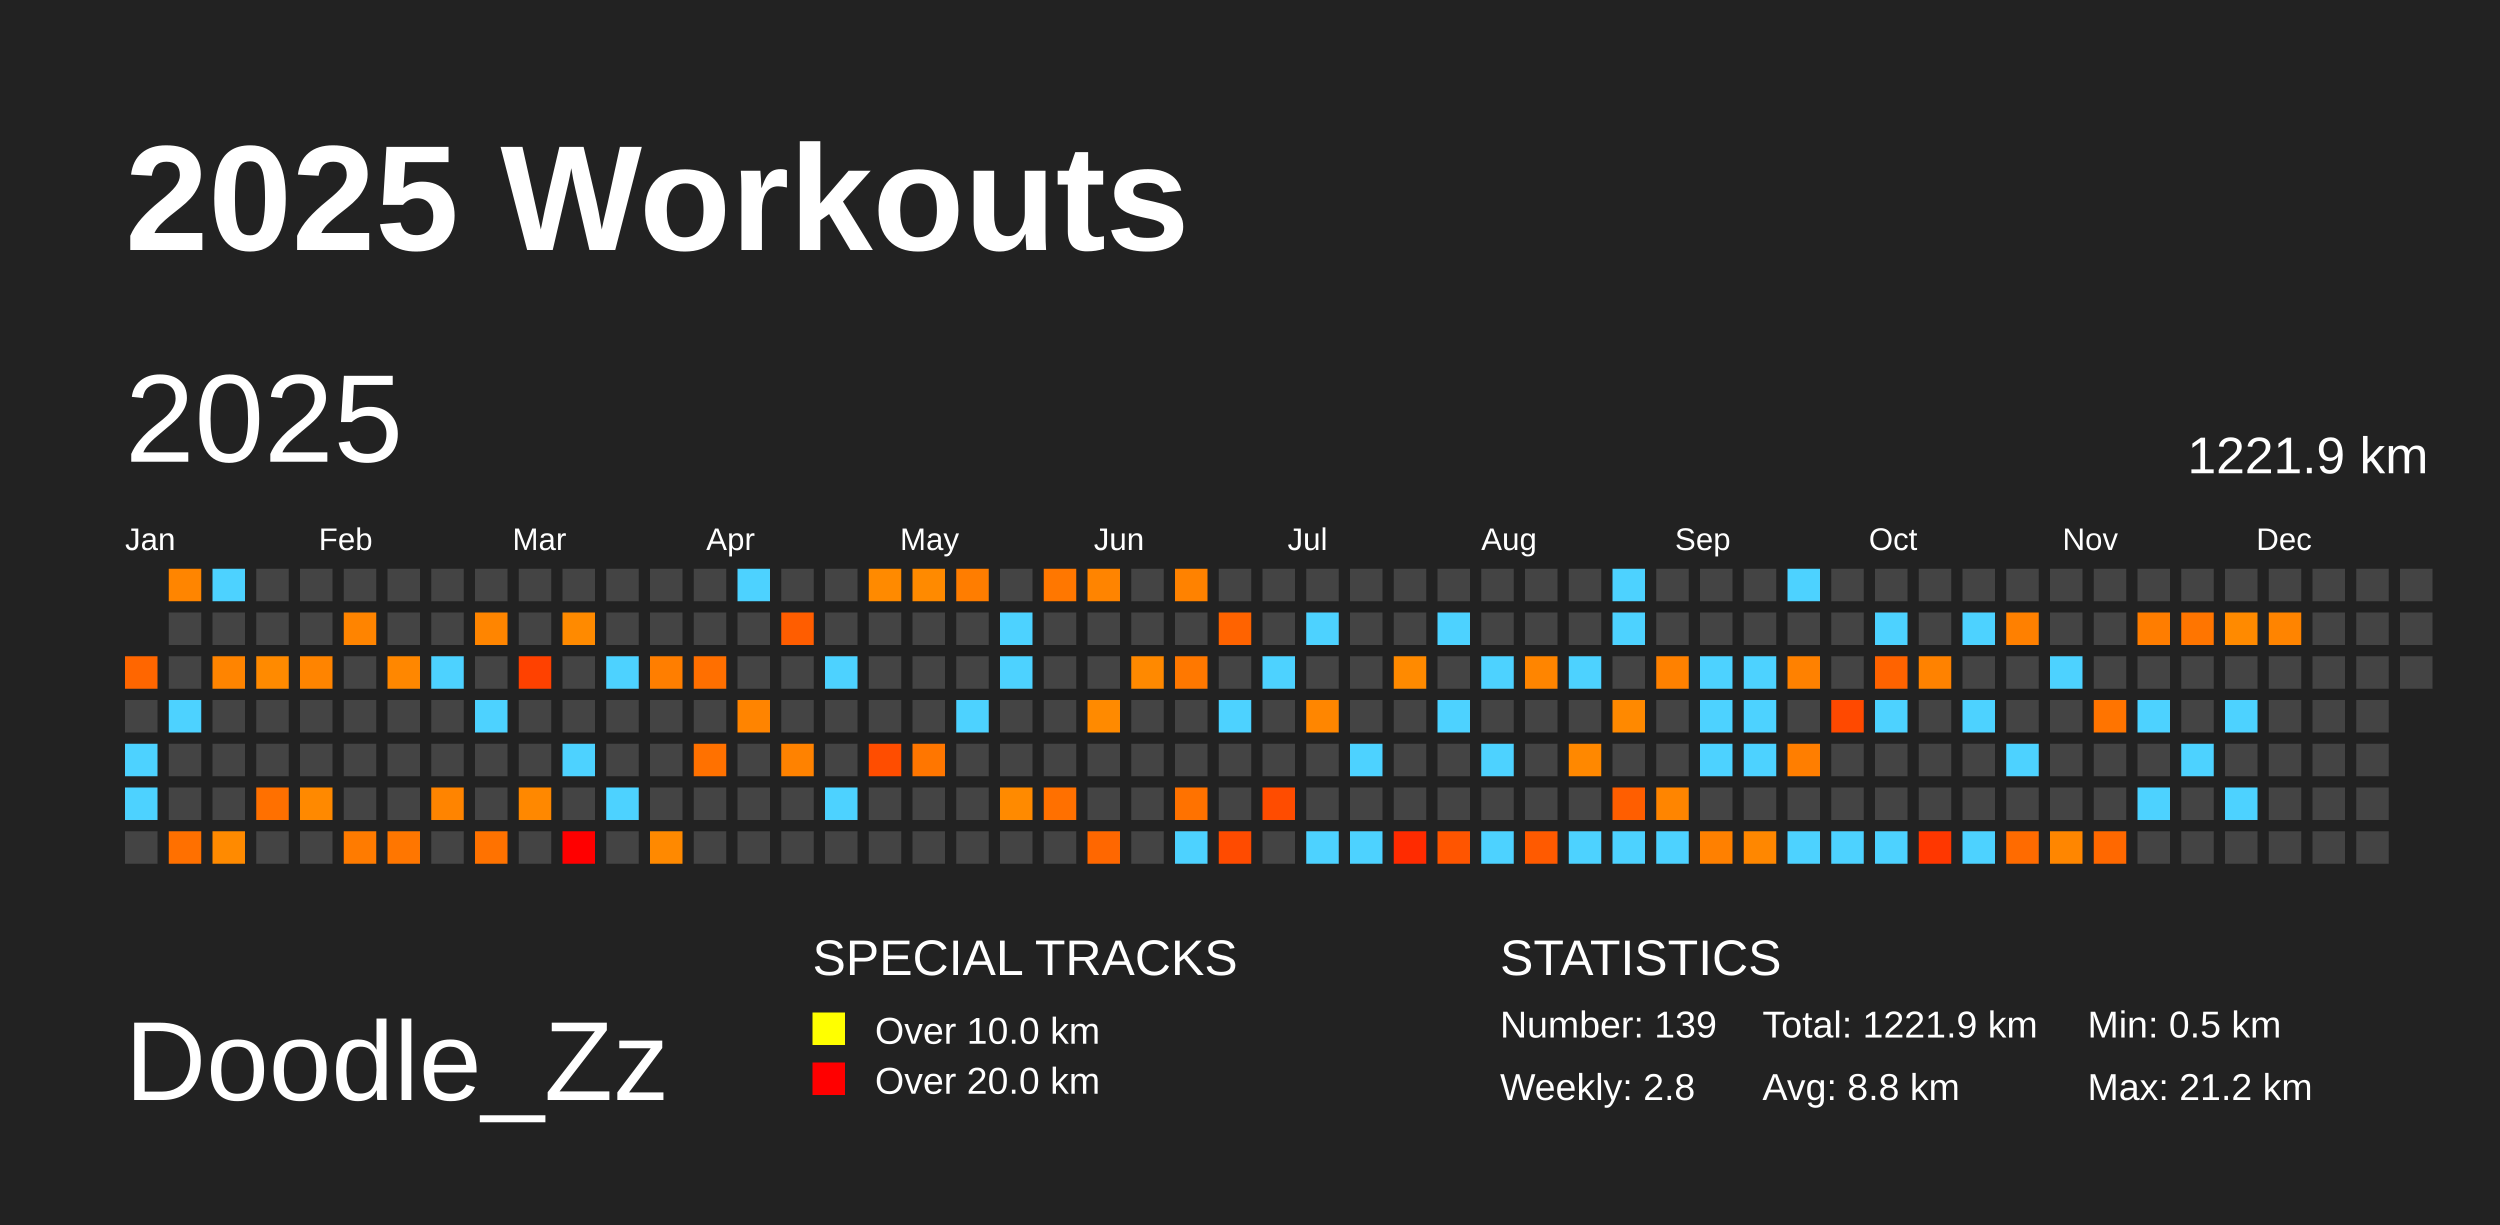
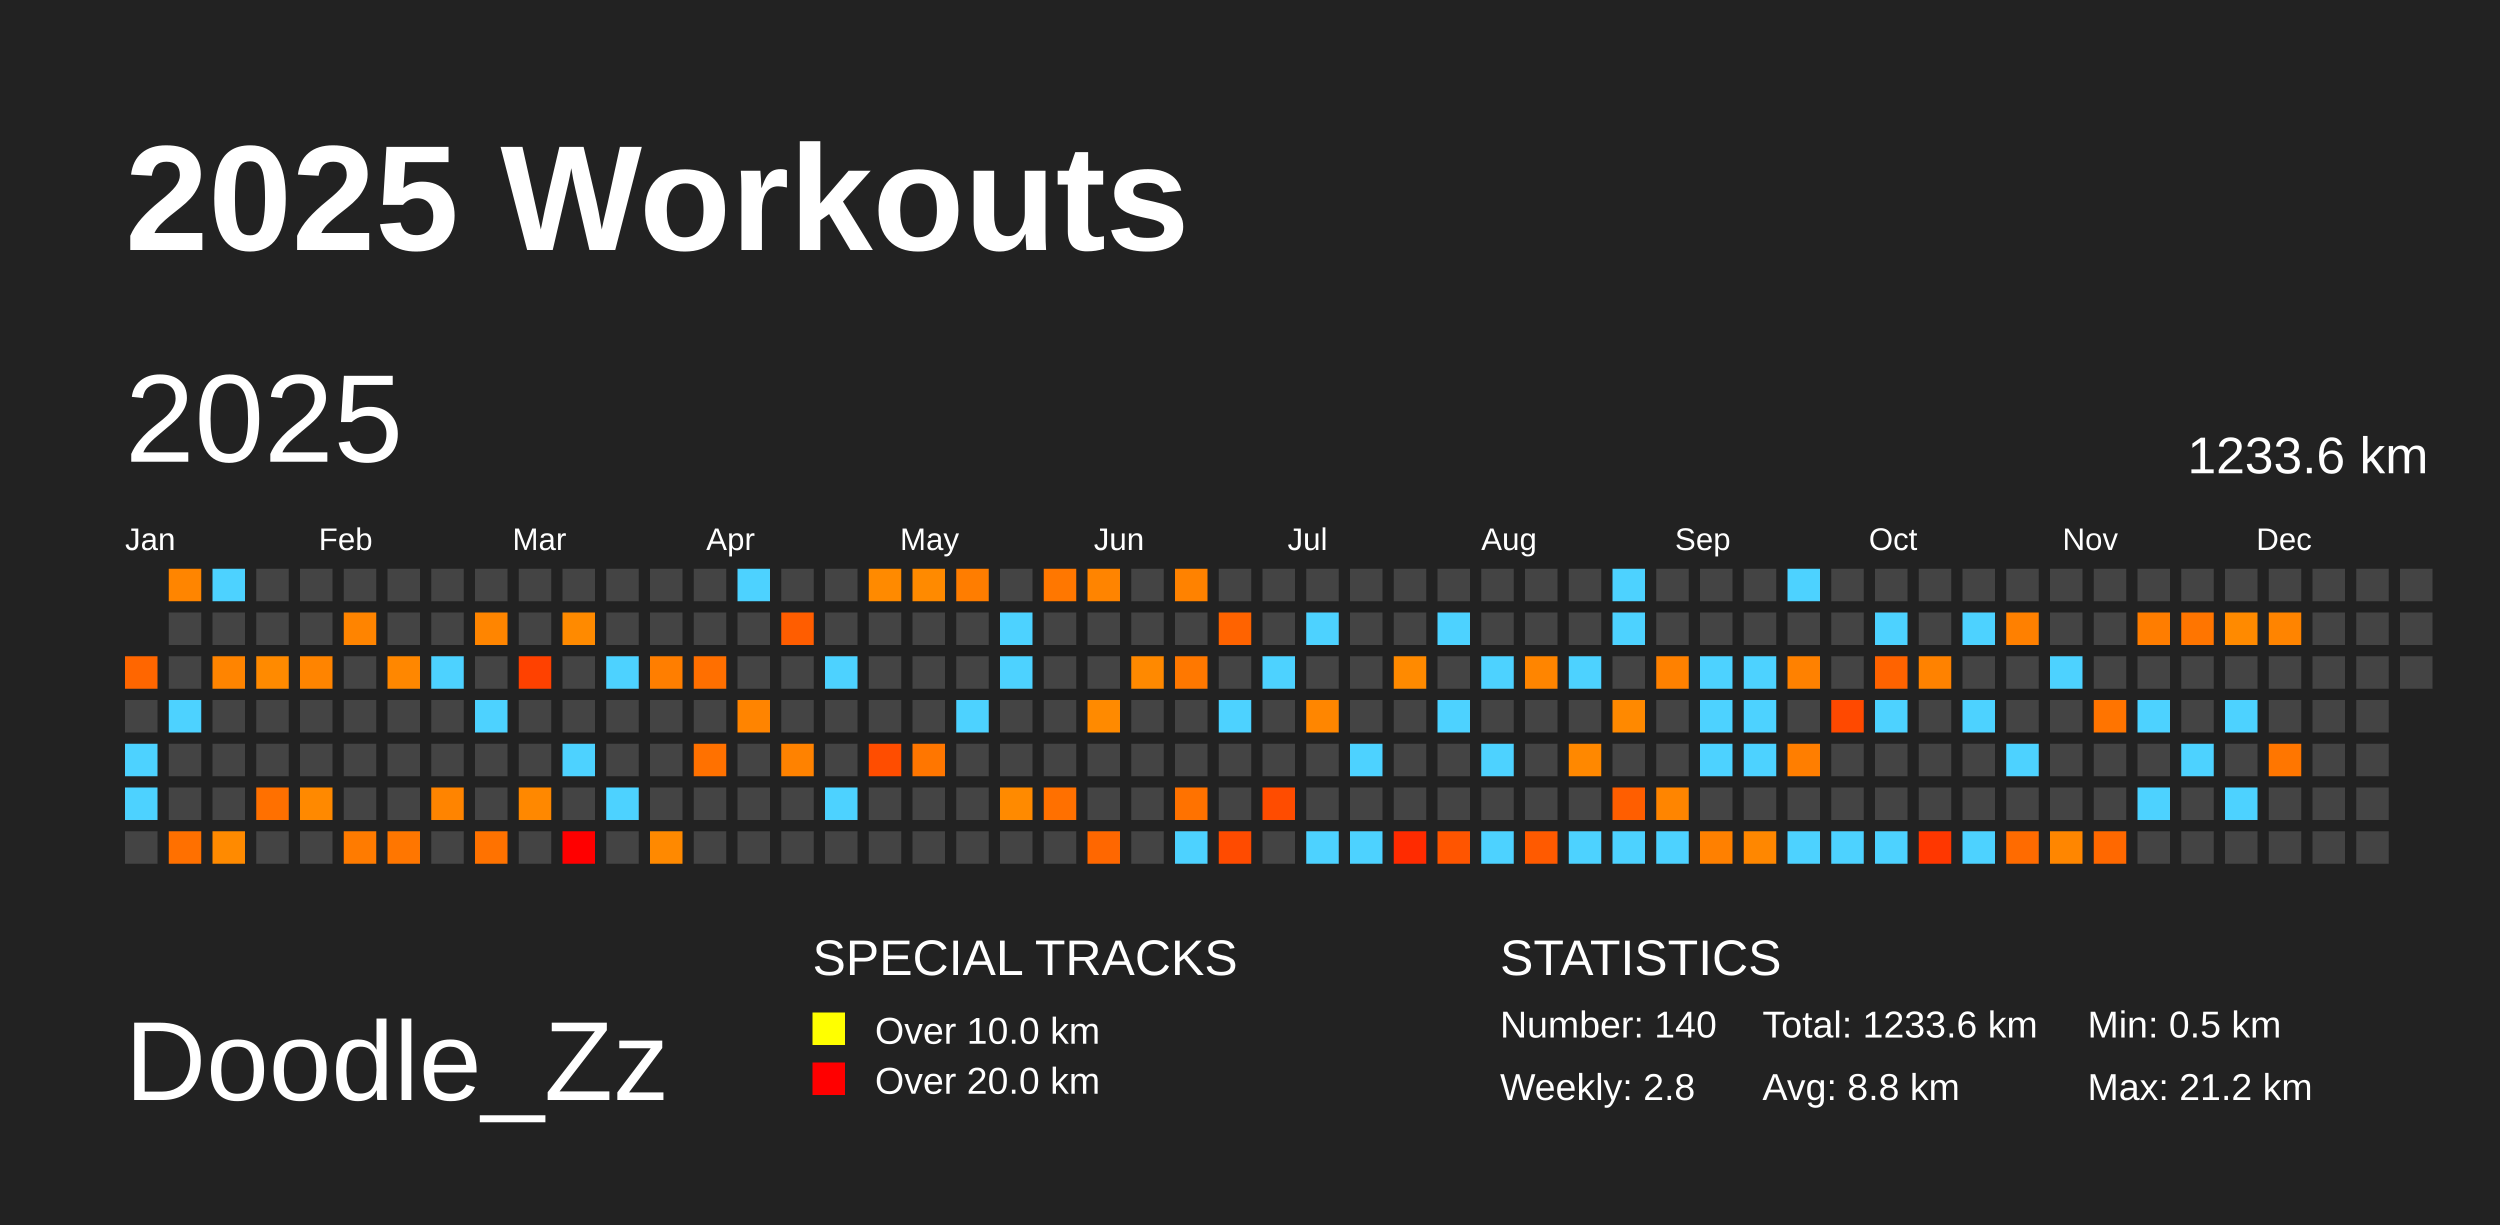
<svg xmlns="http://www.w3.org/2000/svg" baseProfile="full" height="98mm" version="1.1" viewBox="0,0,200,98" width="200mm">
  <defs />
  <rect fill="#222222" height="98" width="200" x="0" y="0" />
  <text fill="#FFFFFF" style="font-size:12px; font-family:Arial; font-weight:bold;" x="10" y="20">2025 Workouts</text>
  <text fill="#FFFFFF" style="font-size:9px; font-family:Arial" x="10" y="88">Doodle_Zz</text>
  <text fill="#FFFFFF" style="font-size:4px; font-family:Arial" x="65" y="78">SPECIAL TRACKS</text>
  <rect fill="yellow" height="2.6" width="2.6" x="65" y="81" />
  <text fill="#FFFFFF" style="font-size:3px; font-family:Arial" x="70" y="83.5">Over 10.0 km</text>
  <rect fill="red" height="2.6" width="2.6" x="65" y="85" />
  <text fill="#FFFFFF" style="font-size:3px; font-family:Arial" x="70" y="87.5">Over 20.0 km</text>
  <text fill="#FFFFFF" style="font-size:4px; font-family:Arial" x="120" y="78">STATISTICS</text>
-   <text fill="#FFFFFF" style="font-size:3px; font-family:Arial" x="120" y="83">Number: 139</text>
+   <text fill="#FFFFFF" style="font-size:3px; font-family:Arial" x="120" y="83">Number: 140</text>
  <text fill="#FFFFFF" style="font-size:3px; font-family:Arial" x="120" y="88">Weekly: 2.8</text>
-   <text fill="#FFFFFF" style="font-size:3px; font-family:Arial" x="141" y="83">Total: 1221.9 km</text>
+   <text fill="#FFFFFF" style="font-size:3px; font-family:Arial" x="141" y="83">Total: 1233.6 km</text>
  <text fill="#FFFFFF" style="font-size:3px; font-family:Arial" x="141" y="88">Avg: 8.8 km</text>
  <text fill="#FFFFFF" style="font-size:3px; font-family:Arial" x="167" y="83">Min: 0.5 km</text>
  <text fill="#FFFFFF" style="font-size:3px; font-family:Arial" x="167" y="88">Max: 21.2 km</text>
  <text dominant-baseline="hanging" fill="#FFFFFF" style="font-size:10.0px; font-family:Arial;" x="10" y="30">2025</text>
-   <text dominant-baseline="hanging" fill="#FFFFFF" style="font-size:4.125px; font-family:Arial;" x="175" y="35">1221.9 km</text>
+   <text dominant-baseline="hanging" fill="#FFFFFF" style="font-size:4.125px; font-family:Arial;" x="175" y="35">1233.6 km</text>
  <text fill="#FFFFFF" style="font-size:2.5px; font-family:Arial" x="10.0" y="44">Jan</text>
  <text fill="#FFFFFF" style="font-size:2.5px; font-family:Arial" x="25.5" y="44">Feb</text>
  <text fill="#FFFFFF" style="font-size:2.5px; font-family:Arial" x="41.0" y="44">Mar</text>
  <text fill="#FFFFFF" style="font-size:2.5px; font-family:Arial" x="56.5" y="44">Apr</text>
  <text fill="#FFFFFF" style="font-size:2.5px; font-family:Arial" x="72.0" y="44">May</text>
  <text fill="#FFFFFF" style="font-size:2.5px; font-family:Arial" x="87.5" y="44">Jun</text>
  <text fill="#FFFFFF" style="font-size:2.5px; font-family:Arial" x="103.0" y="44">Jul</text>
  <text fill="#FFFFFF" style="font-size:2.5px; font-family:Arial" x="118.5" y="44">Aug</text>
  <text fill="#FFFFFF" style="font-size:2.5px; font-family:Arial" x="134.0" y="44">Sep</text>
  <text fill="#FFFFFF" style="font-size:2.5px; font-family:Arial" x="149.5" y="44">Oct</text>
  <text fill="#FFFFFF" style="font-size:2.5px; font-family:Arial" x="165.0" y="44">Nov</text>
  <text fill="#FFFFFF" style="font-size:2.5px; font-family:Arial" x="180.5" y="44">Dec</text>
  <rect fill="#ff6600" height="2.6" width="2.6" x="10.0" y="52.5" />
  <rect fill="#444444" height="2.6" width="2.6" x="10.0" y="56.0" />
  <rect fill="#4dd2ff" height="2.6" width="2.6" x="10.0" y="59.5" />
  <rect fill="#4dd2ff" height="2.6" width="2.6" x="10.0" y="63.0" />
  <rect fill="#444444" height="2.6" width="2.6" x="10.0" y="66.5" />
  <rect fill="#ff8500" height="2.6" width="2.6" x="13.5" y="45.5" />
  <rect fill="#444444" height="2.6" width="2.6" x="13.5" y="49.0" />
  <rect fill="#444444" height="2.6" width="2.6" x="13.5" y="52.5" />
  <rect fill="#4dd2ff" height="2.6" width="2.6" x="13.5" y="56.0" />
  <rect fill="#444444" height="2.6" width="2.6" x="13.5" y="59.5" />
  <rect fill="#444444" height="2.6" width="2.6" x="13.5" y="63.0" />
  <rect fill="#ff7000" height="2.6" width="2.6" x="13.5" y="66.5" />
  <rect fill="#4dd2ff" height="2.6" width="2.6" x="17.0" y="45.5" />
  <rect fill="#444444" height="2.6" width="2.6" x="17.0" y="49.0" />
  <rect fill="#ff8400" height="2.6" width="2.6" x="17.0" y="52.5" />
  <rect fill="#444444" height="2.6" width="2.6" x="17.0" y="56.0" />
  <rect fill="#444444" height="2.6" width="2.6" x="17.0" y="59.5" />
  <rect fill="#444444" height="2.6" width="2.6" x="17.0" y="63.0" />
  <rect fill="#ff8a00" height="2.6" width="2.6" x="17.0" y="66.5" />
  <rect fill="#444444" height="2.6" width="2.6" x="20.5" y="45.5" />
  <rect fill="#444444" height="2.6" width="2.6" x="20.5" y="49.0" />
  <rect fill="#ff8a00" height="2.6" width="2.6" x="20.5" y="52.5" />
  <rect fill="#444444" height="2.6" width="2.6" x="20.5" y="56.0" />
  <rect fill="#444444" height="2.6" width="2.6" x="20.5" y="59.5" />
  <rect fill="#ff7000" height="2.6" width="2.6" x="20.5" y="63.0" />
  <rect fill="#444444" height="2.6" width="2.6" x="20.5" y="66.5" />
  <rect fill="#444444" height="2.6" width="2.6" x="24.0" y="45.5" />
  <rect fill="#444444" height="2.6" width="2.6" x="24.0" y="49.0" />
  <rect fill="#ff8400" height="2.6" width="2.6" x="24.0" y="52.5" />
  <rect fill="#444444" height="2.6" width="2.6" x="24.0" y="56.0" />
  <rect fill="#444444" height="2.6" width="2.6" x="24.0" y="59.5" />
  <rect fill="#ff8900" height="2.6" width="2.6" x="24.0" y="63.0" />
  <rect fill="#444444" height="2.6" width="2.6" x="24.0" y="66.5" />
  <rect fill="#444444" height="2.6" width="2.6" x="27.5" y="45.5" />
  <rect fill="#ff8400" height="2.6" width="2.6" x="27.5" y="49.0" />
  <rect fill="#444444" height="2.6" width="2.6" x="27.5" y="52.5" />
  <rect fill="#444444" height="2.6" width="2.6" x="27.5" y="56.0" />
  <rect fill="#444444" height="2.6" width="2.6" x="27.5" y="59.5" />
  <rect fill="#444444" height="2.6" width="2.6" x="27.5" y="63.0" />
  <rect fill="#ff7b00" height="2.6" width="2.6" x="27.5" y="66.5" />
  <rect fill="#444444" height="2.6" width="2.6" x="31.0" y="45.5" />
  <rect fill="#444444" height="2.6" width="2.6" x="31.0" y="49.0" />
  <rect fill="#ff8700" height="2.6" width="2.6" x="31.0" y="52.5" />
  <rect fill="#444444" height="2.6" width="2.6" x="31.0" y="56.0" />
  <rect fill="#444444" height="2.6" width="2.6" x="31.0" y="59.5" />
  <rect fill="#444444" height="2.6" width="2.6" x="31.0" y="63.0" />
  <rect fill="#ff7600" height="2.6" width="2.6" x="31.0" y="66.5" />
  <rect fill="#444444" height="2.6" width="2.6" x="34.5" y="45.5" />
  <rect fill="#444444" height="2.6" width="2.6" x="34.5" y="49.0" />
  <rect fill="#4dd2ff" height="2.6" width="2.6" x="34.5" y="52.5" />
  <rect fill="#444444" height="2.6" width="2.6" x="34.5" y="56.0" />
  <rect fill="#444444" height="2.6" width="2.6" x="34.5" y="59.5" />
  <rect fill="#ff8400" height="2.6" width="2.6" x="34.5" y="63.0" />
  <rect fill="#444444" height="2.6" width="2.6" x="34.5" y="66.5" />
  <rect fill="#444444" height="2.6" width="2.6" x="38.0" y="45.5" />
  <rect fill="#ff8500" height="2.6" width="2.6" x="38.0" y="49.0" />
  <rect fill="#444444" height="2.6" width="2.6" x="38.0" y="52.5" />
  <rect fill="#4dd2ff" height="2.6" width="2.6" x="38.0" y="56.0" />
  <rect fill="#444444" height="2.6" width="2.6" x="38.0" y="59.5" />
  <rect fill="#444444" height="2.6" width="2.6" x="38.0" y="63.0" />
  <rect fill="#ff7200" height="2.6" width="2.6" x="38.0" y="66.5" />
  <rect fill="#444444" height="2.6" width="2.6" x="41.5" y="45.5" />
  <rect fill="#444444" height="2.6" width="2.6" x="41.5" y="49.0" />
  <rect fill="#ff4100" height="2.6" width="2.6" x="41.5" y="52.5" />
  <rect fill="#444444" height="2.6" width="2.6" x="41.5" y="56.0" />
  <rect fill="#444444" height="2.6" width="2.6" x="41.5" y="59.5" />
  <rect fill="#ff8800" height="2.6" width="2.6" x="41.5" y="63.0" />
  <rect fill="#444444" height="2.6" width="2.6" x="41.5" y="66.5" />
  <rect fill="#444444" height="2.6" width="2.6" x="45.0" y="45.5" />
  <rect fill="#ff8a00" height="2.6" width="2.6" x="45.0" y="49.0" />
  <rect fill="#444444" height="2.6" width="2.6" x="45.0" y="52.5" />
  <rect fill="#444444" height="2.6" width="2.6" x="45.0" y="56.0" />
  <rect fill="#4dd2ff" height="2.6" width="2.6" x="45.0" y="59.5" />
  <rect fill="#444444" height="2.6" width="2.6" x="45.0" y="63.0" />
  <rect fill="red" height="2.6" width="2.6" x="45.0" y="66.5" />
  <rect fill="#444444" height="2.6" width="2.6" x="48.5" y="45.5" />
  <rect fill="#444444" height="2.6" width="2.6" x="48.5" y="49.0" />
  <rect fill="#4dd2ff" height="2.6" width="2.6" x="48.5" y="52.5" />
  <rect fill="#444444" height="2.6" width="2.6" x="48.5" y="56.0" />
  <rect fill="#444444" height="2.6" width="2.6" x="48.5" y="59.5" />
  <rect fill="#4dd2ff" height="2.6" width="2.6" x="48.5" y="63.0" />
  <rect fill="#444444" height="2.6" width="2.6" x="48.5" y="66.5" />
  <rect fill="#444444" height="2.6" width="2.6" x="52.0" y="45.5" />
  <rect fill="#444444" height="2.6" width="2.6" x="52.0" y="49.0" />
  <rect fill="#ff7e00" height="2.6" width="2.6" x="52.0" y="52.5" />
  <rect fill="#444444" height="2.6" width="2.6" x="52.0" y="56.0" />
  <rect fill="#444444" height="2.6" width="2.6" x="52.0" y="59.5" />
  <rect fill="#444444" height="2.6" width="2.6" x="52.0" y="63.0" />
  <rect fill="#ff8900" height="2.6" width="2.6" x="52.0" y="66.5" />
  <rect fill="#444444" height="2.6" width="2.6" x="55.5" y="45.5" />
  <rect fill="#444444" height="2.6" width="2.6" x="55.5" y="49.0" />
  <rect fill="#ff6f00" height="2.6" width="2.6" x="55.5" y="52.5" />
  <rect fill="#444444" height="2.6" width="2.6" x="55.5" y="56.0" />
  <rect fill="#ff7100" height="2.6" width="2.6" x="55.5" y="59.5" />
  <rect fill="#444444" height="2.6" width="2.6" x="55.5" y="63.0" />
  <rect fill="#444444" height="2.6" width="2.6" x="55.5" y="66.5" />
  <rect fill="#4dd2ff" height="2.6" width="2.6" x="59.0" y="45.5" />
  <rect fill="#444444" height="2.6" width="2.6" x="59.0" y="49.0" />
  <rect fill="#444444" height="2.6" width="2.6" x="59.0" y="52.5" />
  <rect fill="#ff8400" height="2.6" width="2.6" x="59.0" y="56.0" />
  <rect fill="#444444" height="2.6" width="2.6" x="59.0" y="59.5" />
  <rect fill="#444444" height="2.6" width="2.6" x="59.0" y="63.0" />
  <rect fill="#444444" height="2.6" width="2.6" x="59.0" y="66.5" />
  <rect fill="#444444" height="2.6" width="2.6" x="62.5" y="45.5" />
  <rect fill="#ff5d00" height="2.6" width="2.6" x="62.5" y="49.0" />
  <rect fill="#444444" height="2.6" width="2.6" x="62.5" y="52.5" />
  <rect fill="#444444" height="2.6" width="2.6" x="62.5" y="56.0" />
  <rect fill="#ff8200" height="2.6" width="2.6" x="62.5" y="59.5" />
  <rect fill="#444444" height="2.6" width="2.6" x="62.5" y="63.0" />
  <rect fill="#444444" height="2.6" width="2.6" x="62.5" y="66.5" />
  <rect fill="#444444" height="2.6" width="2.6" x="66.0" y="45.5" />
  <rect fill="#444444" height="2.6" width="2.6" x="66.0" y="49.0" />
  <rect fill="#4dd2ff" height="2.6" width="2.6" x="66.0" y="52.5" />
  <rect fill="#444444" height="2.6" width="2.6" x="66.0" y="56.0" />
  <rect fill="#444444" height="2.6" width="2.6" x="66.0" y="59.5" />
  <rect fill="#4dd2ff" height="2.6" width="2.6" x="66.0" y="63.0" />
  <rect fill="#444444" height="2.6" width="2.6" x="66.0" y="66.5" />
  <rect fill="#ff8a00" height="2.6" width="2.6" x="69.5" y="45.5" />
  <rect fill="#444444" height="2.6" width="2.6" x="69.5" y="49.0" />
  <rect fill="#444444" height="2.6" width="2.6" x="69.5" y="52.5" />
  <rect fill="#444444" height="2.6" width="2.6" x="69.5" y="56.0" />
  <rect fill="#ff4d00" height="2.6" width="2.6" x="69.5" y="59.5" />
  <rect fill="#444444" height="2.6" width="2.6" x="69.5" y="63.0" />
  <rect fill="#444444" height="2.6" width="2.6" x="69.5" y="66.5" />
  <rect fill="#ff8a00" height="2.6" width="2.6" x="73.0" y="45.5" />
  <rect fill="#444444" height="2.6" width="2.6" x="73.0" y="49.0" />
  <rect fill="#444444" height="2.6" width="2.6" x="73.0" y="52.5" />
  <rect fill="#444444" height="2.6" width="2.6" x="73.0" y="56.0" />
  <rect fill="#ff7600" height="2.6" width="2.6" x="73.0" y="59.5" />
  <rect fill="#444444" height="2.6" width="2.6" x="73.0" y="63.0" />
  <rect fill="#444444" height="2.6" width="2.6" x="73.0" y="66.5" />
  <rect fill="#ff7d00" height="2.6" width="2.6" x="76.5" y="45.5" />
  <rect fill="#444444" height="2.6" width="2.6" x="76.5" y="49.0" />
  <rect fill="#444444" height="2.6" width="2.6" x="76.5" y="52.5" />
  <rect fill="#4dd2ff" height="2.6" width="2.6" x="76.5" y="56.0" />
  <rect fill="#444444" height="2.6" width="2.6" x="76.5" y="59.5" />
  <rect fill="#444444" height="2.6" width="2.6" x="76.5" y="63.0" />
  <rect fill="#444444" height="2.6" width="2.6" x="76.5" y="66.5" />
  <rect fill="#444444" height="2.6" width="2.6" x="80.0" y="45.5" />
  <rect fill="#4dd2ff" height="2.6" width="2.6" x="80.0" y="49.0" />
  <rect fill="#4dd2ff" height="2.6" width="2.6" x="80.0" y="52.5" />
  <rect fill="#444444" height="2.6" width="2.6" x="80.0" y="56.0" />
  <rect fill="#444444" height="2.6" width="2.6" x="80.0" y="59.5" />
  <rect fill="#ff8a00" height="2.6" width="2.6" x="80.0" y="63.0" />
  <rect fill="#444444" height="2.6" width="2.6" x="80.0" y="66.5" />
  <rect fill="#ff7700" height="2.6" width="2.6" x="83.5" y="45.5" />
  <rect fill="#444444" height="2.6" width="2.6" x="83.5" y="49.0" />
  <rect fill="#444444" height="2.6" width="2.6" x="83.5" y="52.5" />
  <rect fill="#444444" height="2.6" width="2.6" x="83.5" y="56.0" />
  <rect fill="#444444" height="2.6" width="2.6" x="83.5" y="59.5" />
  <rect fill="#ff7000" height="2.6" width="2.6" x="83.5" y="63.0" />
  <rect fill="#444444" height="2.6" width="2.6" x="83.5" y="66.5" />
  <rect fill="#ff8400" height="2.6" width="2.6" x="87.0" y="45.5" />
  <rect fill="#444444" height="2.6" width="2.6" x="87.0" y="49.0" />
  <rect fill="#444444" height="2.6" width="2.6" x="87.0" y="52.5" />
  <rect fill="#ff8a00" height="2.6" width="2.6" x="87.0" y="56.0" />
  <rect fill="#444444" height="2.6" width="2.6" x="87.0" y="59.5" />
  <rect fill="#444444" height="2.6" width="2.6" x="87.0" y="63.0" />
  <rect fill="#ff6700" height="2.6" width="2.6" x="87.0" y="66.5" />
  <rect fill="#444444" height="2.6" width="2.6" x="90.5" y="45.5" />
  <rect fill="#444444" height="2.6" width="2.6" x="90.5" y="49.0" />
  <rect fill="#ff8900" height="2.6" width="2.6" x="90.5" y="52.5" />
  <rect fill="#444444" height="2.6" width="2.6" x="90.5" y="56.0" />
  <rect fill="#444444" height="2.6" width="2.6" x="90.5" y="59.5" />
  <rect fill="#444444" height="2.6" width="2.6" x="90.5" y="63.0" />
  <rect fill="#444444" height="2.6" width="2.6" x="90.5" y="66.5" />
  <rect fill="#ff8200" height="2.6" width="2.6" x="94.0" y="45.5" />
  <rect fill="#444444" height="2.6" width="2.6" x="94.0" y="49.0" />
  <rect fill="#ff7800" height="2.6" width="2.6" x="94.0" y="52.5" />
  <rect fill="#444444" height="2.6" width="2.6" x="94.0" y="56.0" />
  <rect fill="#444444" height="2.6" width="2.6" x="94.0" y="59.5" />
  <rect fill="#ff7200" height="2.6" width="2.6" x="94.0" y="63.0" />
  <rect fill="#4dd2ff" height="2.6" width="2.6" x="94.0" y="66.5" />
  <rect fill="#444444" height="2.6" width="2.6" x="97.5" y="45.5" />
  <rect fill="#ff6300" height="2.6" width="2.6" x="97.5" y="49.0" />
  <rect fill="#444444" height="2.6" width="2.6" x="97.5" y="52.5" />
  <rect fill="#4dd2ff" height="2.6" width="2.6" x="97.5" y="56.0" />
  <rect fill="#444444" height="2.6" width="2.6" x="97.5" y="59.5" />
  <rect fill="#444444" height="2.6" width="2.6" x="97.5" y="63.0" />
  <rect fill="#ff4b00" height="2.6" width="2.6" x="97.5" y="66.5" />
  <rect fill="#444444" height="2.6" width="2.6" x="101.0" y="45.5" />
  <rect fill="#444444" height="2.6" width="2.6" x="101.0" y="49.0" />
  <rect fill="#4dd2ff" height="2.6" width="2.6" x="101.0" y="52.5" />
  <rect fill="#444444" height="2.6" width="2.6" x="101.0" y="56.0" />
  <rect fill="#444444" height="2.6" width="2.6" x="101.0" y="59.5" />
  <rect fill="#ff4c00" height="2.6" width="2.6" x="101.0" y="63.0" />
  <rect fill="#444444" height="2.6" width="2.6" x="101.0" y="66.5" />
  <rect fill="#444444" height="2.6" width="2.6" x="104.5" y="45.5" />
  <rect fill="#4dd2ff" height="2.6" width="2.6" x="104.5" y="49.0" />
  <rect fill="#444444" height="2.6" width="2.6" x="104.5" y="52.5" />
  <rect fill="#ff8600" height="2.6" width="2.6" x="104.5" y="56.0" />
  <rect fill="#444444" height="2.6" width="2.6" x="104.5" y="59.5" />
  <rect fill="#444444" height="2.6" width="2.6" x="104.5" y="63.0" />
  <rect fill="#4dd2ff" height="2.6" width="2.6" x="104.5" y="66.5" />
  <rect fill="#444444" height="2.6" width="2.6" x="108.0" y="45.5" />
  <rect fill="#444444" height="2.6" width="2.6" x="108.0" y="49.0" />
  <rect fill="#444444" height="2.6" width="2.6" x="108.0" y="52.5" />
  <rect fill="#444444" height="2.6" width="2.6" x="108.0" y="56.0" />
  <rect fill="#4dd2ff" height="2.6" width="2.6" x="108.0" y="59.5" />
  <rect fill="#444444" height="2.6" width="2.6" x="108.0" y="63.0" />
  <rect fill="#4dd2ff" height="2.6" width="2.6" x="108.0" y="66.5" />
  <rect fill="#444444" height="2.6" width="2.6" x="111.5" y="45.5" />
  <rect fill="#444444" height="2.6" width="2.6" x="111.5" y="49.0" />
  <rect fill="#ff8a00" height="2.6" width="2.6" x="111.5" y="52.5" />
  <rect fill="#444444" height="2.6" width="2.6" x="111.5" y="56.0" />
  <rect fill="#444444" height="2.6" width="2.6" x="111.5" y="59.5" />
  <rect fill="#444444" height="2.6" width="2.6" x="111.5" y="63.0" />
  <rect fill="#ff2b00" height="2.6" width="2.6" x="111.5" y="66.5" />
  <rect fill="#444444" height="2.6" width="2.6" x="115.0" y="45.5" />
  <rect fill="#4dd2ff" height="2.6" width="2.6" x="115.0" y="49.0" />
  <rect fill="#444444" height="2.6" width="2.6" x="115.0" y="52.5" />
  <rect fill="#4dd2ff" height="2.6" width="2.6" x="115.0" y="56.0" />
  <rect fill="#444444" height="2.6" width="2.6" x="115.0" y="59.5" />
  <rect fill="#444444" height="2.6" width="2.6" x="115.0" y="63.0" />
  <rect fill="#ff5500" height="2.6" width="2.6" x="115.0" y="66.5" />
  <rect fill="#444444" height="2.6" width="2.6" x="118.5" y="45.5" />
  <rect fill="#444444" height="2.6" width="2.6" x="118.5" y="49.0" />
  <rect fill="#4dd2ff" height="2.6" width="2.6" x="118.5" y="52.5" />
  <rect fill="#444444" height="2.6" width="2.6" x="118.5" y="56.0" />
  <rect fill="#4dd2ff" height="2.6" width="2.6" x="118.5" y="59.5" />
  <rect fill="#444444" height="2.6" width="2.6" x="118.5" y="63.0" />
  <rect fill="#4dd2ff" height="2.6" width="2.6" x="118.5" y="66.5" />
  <rect fill="#444444" height="2.6" width="2.6" x="122.0" y="45.5" />
  <rect fill="#444444" height="2.6" width="2.6" x="122.0" y="49.0" />
  <rect fill="#ff8500" height="2.6" width="2.6" x="122.0" y="52.5" />
  <rect fill="#444444" height="2.6" width="2.6" x="122.0" y="56.0" />
  <rect fill="#444444" height="2.6" width="2.6" x="122.0" y="59.5" />
  <rect fill="#444444" height="2.6" width="2.6" x="122.0" y="63.0" />
  <rect fill="#ff5a00" height="2.6" width="2.6" x="122.0" y="66.5" />
  <rect fill="#444444" height="2.6" width="2.6" x="125.5" y="45.5" />
  <rect fill="#444444" height="2.6" width="2.6" x="125.5" y="49.0" />
  <rect fill="#4dd2ff" height="2.6" width="2.6" x="125.5" y="52.5" />
  <rect fill="#444444" height="2.6" width="2.6" x="125.5" y="56.0" />
  <rect fill="#ff8800" height="2.6" width="2.6" x="125.5" y="59.5" />
  <rect fill="#444444" height="2.6" width="2.6" x="125.5" y="63.0" />
  <rect fill="#4dd2ff" height="2.6" width="2.6" x="125.5" y="66.5" />
  <rect fill="#4dd2ff" height="2.6" width="2.6" x="129.0" y="45.5" />
  <rect fill="#4dd2ff" height="2.6" width="2.6" x="129.0" y="49.0" />
  <rect fill="#444444" height="2.6" width="2.6" x="129.0" y="52.5" />
  <rect fill="#ff8900" height="2.6" width="2.6" x="129.0" y="56.0" />
  <rect fill="#444444" height="2.6" width="2.6" x="129.0" y="59.5" />
  <rect fill="#ff5e00" height="2.6" width="2.6" x="129.0" y="63.0" />
  <rect fill="#4dd2ff" height="2.6" width="2.6" x="129.0" y="66.5" />
  <rect fill="#444444" height="2.6" width="2.6" x="132.5" y="45.5" />
  <rect fill="#444444" height="2.6" width="2.6" x="132.5" y="49.0" />
  <rect fill="#ff8100" height="2.6" width="2.6" x="132.5" y="52.5" />
  <rect fill="#444444" height="2.6" width="2.6" x="132.5" y="56.0" />
  <rect fill="#444444" height="2.6" width="2.6" x="132.5" y="59.5" />
  <rect fill="#ff8500" height="2.6" width="2.6" x="132.5" y="63.0" />
  <rect fill="#4dd2ff" height="2.6" width="2.6" x="132.5" y="66.5" />
  <rect fill="#444444" height="2.6" width="2.6" x="136.0" y="45.5" />
  <rect fill="#444444" height="2.6" width="2.6" x="136.0" y="49.0" />
  <rect fill="#4dd2ff" height="2.6" width="2.6" x="136.0" y="52.5" />
  <rect fill="#4dd2ff" height="2.6" width="2.6" x="136.0" y="56.0" />
  <rect fill="#4dd2ff" height="2.6" width="2.6" x="136.0" y="59.5" />
  <rect fill="#444444" height="2.6" width="2.6" x="136.0" y="63.0" />
  <rect fill="#ff8000" height="2.6" width="2.6" x="136.0" y="66.5" />
  <rect fill="#444444" height="2.6" width="2.6" x="139.5" y="45.5" />
  <rect fill="#444444" height="2.6" width="2.6" x="139.5" y="49.0" />
  <rect fill="#4dd2ff" height="2.6" width="2.6" x="139.5" y="52.5" />
  <rect fill="#4dd2ff" height="2.6" width="2.6" x="139.5" y="56.0" />
  <rect fill="#4dd2ff" height="2.6" width="2.6" x="139.5" y="59.5" />
  <rect fill="#444444" height="2.6" width="2.6" x="139.5" y="63.0" />
  <rect fill="#ff8700" height="2.6" width="2.6" x="139.5" y="66.5" />
  <rect fill="#4dd2ff" height="2.6" width="2.6" x="143.0" y="45.5" />
  <rect fill="#444444" height="2.6" width="2.6" x="143.0" y="49.0" />
  <rect fill="#ff8100" height="2.6" width="2.6" x="143.0" y="52.5" />
  <rect fill="#444444" height="2.6" width="2.6" x="143.0" y="56.0" />
  <rect fill="#ff7e00" height="2.6" width="2.6" x="143.0" y="59.5" />
  <rect fill="#444444" height="2.6" width="2.6" x="143.0" y="63.0" />
  <rect fill="#4dd2ff" height="2.6" width="2.6" x="143.0" y="66.5" />
  <rect fill="#444444" height="2.6" width="2.6" x="146.5" y="45.5" />
  <rect fill="#444444" height="2.6" width="2.6" x="146.5" y="49.0" />
  <rect fill="#444444" height="2.6" width="2.6" x="146.5" y="52.5" />
  <rect fill="#ff4900" height="2.6" width="2.6" x="146.5" y="56.0" />
  <rect fill="#444444" height="2.6" width="2.6" x="146.5" y="59.5" />
  <rect fill="#444444" height="2.6" width="2.6" x="146.5" y="63.0" />
  <rect fill="#4dd2ff" height="2.6" width="2.6" x="146.5" y="66.5" />
  <rect fill="#444444" height="2.6" width="2.6" x="150.0" y="45.5" />
  <rect fill="#4dd2ff" height="2.6" width="2.6" x="150.0" y="49.0" />
  <rect fill="#ff6300" height="2.6" width="2.6" x="150.0" y="52.5" />
  <rect fill="#4dd2ff" height="2.6" width="2.6" x="150.0" y="56.0" />
  <rect fill="#444444" height="2.6" width="2.6" x="150.0" y="59.5" />
  <rect fill="#444444" height="2.6" width="2.6" x="150.0" y="63.0" />
  <rect fill="#4dd2ff" height="2.6" width="2.6" x="150.0" y="66.5" />
  <rect fill="#444444" height="2.6" width="2.6" x="153.5" y="45.5" />
  <rect fill="#444444" height="2.6" width="2.6" x="153.5" y="49.0" />
  <rect fill="#ff8200" height="2.6" width="2.6" x="153.5" y="52.5" />
  <rect fill="#444444" height="2.6" width="2.6" x="153.5" y="56.0" />
  <rect fill="#444444" height="2.6" width="2.6" x="153.5" y="59.5" />
  <rect fill="#444444" height="2.6" width="2.6" x="153.5" y="63.0" />
  <rect fill="#ff3700" height="2.6" width="2.6" x="153.5" y="66.5" />
  <rect fill="#444444" height="2.6" width="2.6" x="157.0" y="45.5" />
  <rect fill="#4dd2ff" height="2.6" width="2.6" x="157.0" y="49.0" />
  <rect fill="#444444" height="2.6" width="2.6" x="157.0" y="52.5" />
  <rect fill="#4dd2ff" height="2.6" width="2.6" x="157.0" y="56.0" />
  <rect fill="#444444" height="2.6" width="2.6" x="157.0" y="59.5" />
  <rect fill="#444444" height="2.6" width="2.6" x="157.0" y="63.0" />
  <rect fill="#4dd2ff" height="2.6" width="2.6" x="157.0" y="66.5" />
  <rect fill="#444444" height="2.6" width="2.6" x="160.5" y="45.5" />
  <rect fill="#ff8000" height="2.6" width="2.6" x="160.5" y="49.0" />
  <rect fill="#444444" height="2.6" width="2.6" x="160.5" y="52.5" />
  <rect fill="#444444" height="2.6" width="2.6" x="160.5" y="56.0" />
  <rect fill="#4dd2ff" height="2.6" width="2.6" x="160.5" y="59.5" />
  <rect fill="#444444" height="2.6" width="2.6" x="160.5" y="63.0" />
  <rect fill="#ff6b00" height="2.6" width="2.6" x="160.5" y="66.5" />
  <rect fill="#444444" height="2.6" width="2.6" x="164.0" y="45.5" />
  <rect fill="#444444" height="2.6" width="2.6" x="164.0" y="49.0" />
  <rect fill="#4dd2ff" height="2.6" width="2.6" x="164.0" y="52.5" />
  <rect fill="#444444" height="2.6" width="2.6" x="164.0" y="56.0" />
  <rect fill="#444444" height="2.6" width="2.6" x="164.0" y="59.5" />
  <rect fill="#444444" height="2.6" width="2.6" x="164.0" y="63.0" />
  <rect fill="#ff8600" height="2.6" width="2.6" x="164.0" y="66.5" />
  <rect fill="#444444" height="2.6" width="2.6" x="167.5" y="45.5" />
  <rect fill="#444444" height="2.6" width="2.6" x="167.5" y="49.0" />
  <rect fill="#444444" height="2.6" width="2.6" x="167.5" y="52.5" />
  <rect fill="#ff7400" height="2.6" width="2.6" x="167.5" y="56.0" />
  <rect fill="#444444" height="2.6" width="2.6" x="167.5" y="59.5" />
  <rect fill="#444444" height="2.6" width="2.6" x="167.5" y="63.0" />
  <rect fill="#ff6800" height="2.6" width="2.6" x="167.5" y="66.5" />
  <rect fill="#444444" height="2.6" width="2.6" x="171.0" y="45.5" />
  <rect fill="#ff7d00" height="2.6" width="2.6" x="171.0" y="49.0" />
  <rect fill="#444444" height="2.6" width="2.6" x="171.0" y="52.5" />
  <rect fill="#4dd2ff" height="2.6" width="2.6" x="171.0" y="56.0" />
  <rect fill="#444444" height="2.6" width="2.6" x="171.0" y="59.5" />
  <rect fill="#4dd2ff" height="2.6" width="2.6" x="171.0" y="63.0" />
  <rect fill="#444444" height="2.6" width="2.6" x="171.0" y="66.5" />
  <rect fill="#444444" height="2.6" width="2.6" x="174.5" y="45.5" />
  <rect fill="#ff7500" height="2.6" width="2.6" x="174.5" y="49.0" />
  <rect fill="#444444" height="2.6" width="2.6" x="174.5" y="52.5" />
  <rect fill="#444444" height="2.6" width="2.6" x="174.5" y="56.0" />
  <rect fill="#4dd2ff" height="2.6" width="2.6" x="174.5" y="59.5" />
  <rect fill="#444444" height="2.6" width="2.6" x="174.5" y="63.0" />
  <rect fill="#444444" height="2.6" width="2.6" x="174.5" y="66.5" />
  <rect fill="#444444" height="2.6" width="2.6" x="178.0" y="45.5" />
  <rect fill="#ff8a00" height="2.6" width="2.6" x="178.0" y="49.0" />
  <rect fill="#444444" height="2.6" width="2.6" x="178.0" y="52.5" />
  <rect fill="#4dd2ff" height="2.6" width="2.6" x="178.0" y="56.0" />
  <rect fill="#444444" height="2.6" width="2.6" x="178.0" y="59.5" />
  <rect fill="#4dd2ff" height="2.6" width="2.6" x="178.0" y="63.0" />
  <rect fill="#444444" height="2.6" width="2.6" x="178.0" y="66.5" />
  <rect fill="#444444" height="2.6" width="2.6" x="181.5" y="45.5" />
  <rect fill="#ff8400" height="2.6" width="2.6" x="181.5" y="49.0" />
  <rect fill="#444444" height="2.6" width="2.6" x="181.5" y="52.5" />
  <rect fill="#444444" height="2.6" width="2.6" x="181.5" y="56.0" />
-   <rect fill="#444444" height="2.6" width="2.6" x="181.5" y="59.5" />
+   <rect fill="#ff7600" height="2.6" width="2.6" x="181.5" y="59.5" />
  <rect fill="#444444" height="2.6" width="2.6" x="181.5" y="63.0" />
  <rect fill="#444444" height="2.6" width="2.6" x="181.5" y="66.5" />
  <rect fill="#444444" height="2.6" width="2.6" x="185.0" y="45.5" />
  <rect fill="#444444" height="2.6" width="2.6" x="185.0" y="49.0" />
  <rect fill="#444444" height="2.6" width="2.6" x="185.0" y="52.5" />
  <rect fill="#444444" height="2.6" width="2.6" x="185.0" y="56.0" />
  <rect fill="#444444" height="2.6" width="2.6" x="185.0" y="59.5" />
  <rect fill="#444444" height="2.6" width="2.6" x="185.0" y="63.0" />
  <rect fill="#444444" height="2.6" width="2.6" x="185.0" y="66.5" />
  <rect fill="#444444" height="2.6" width="2.6" x="188.5" y="45.5" />
  <rect fill="#444444" height="2.6" width="2.6" x="188.5" y="49.0" />
  <rect fill="#444444" height="2.6" width="2.6" x="188.5" y="52.5" />
  <rect fill="#444444" height="2.6" width="2.6" x="188.5" y="56.0" />
  <rect fill="#444444" height="2.6" width="2.6" x="188.5" y="59.5" />
  <rect fill="#444444" height="2.6" width="2.6" x="188.5" y="63.0" />
  <rect fill="#444444" height="2.6" width="2.6" x="188.5" y="66.5" />
  <rect fill="#444444" height="2.6" width="2.6" x="192.0" y="45.5" />
  <rect fill="#444444" height="2.6" width="2.6" x="192.0" y="49.0" />
  <rect fill="#444444" height="2.6" width="2.6" x="192.0" y="52.5" />
</svg>
